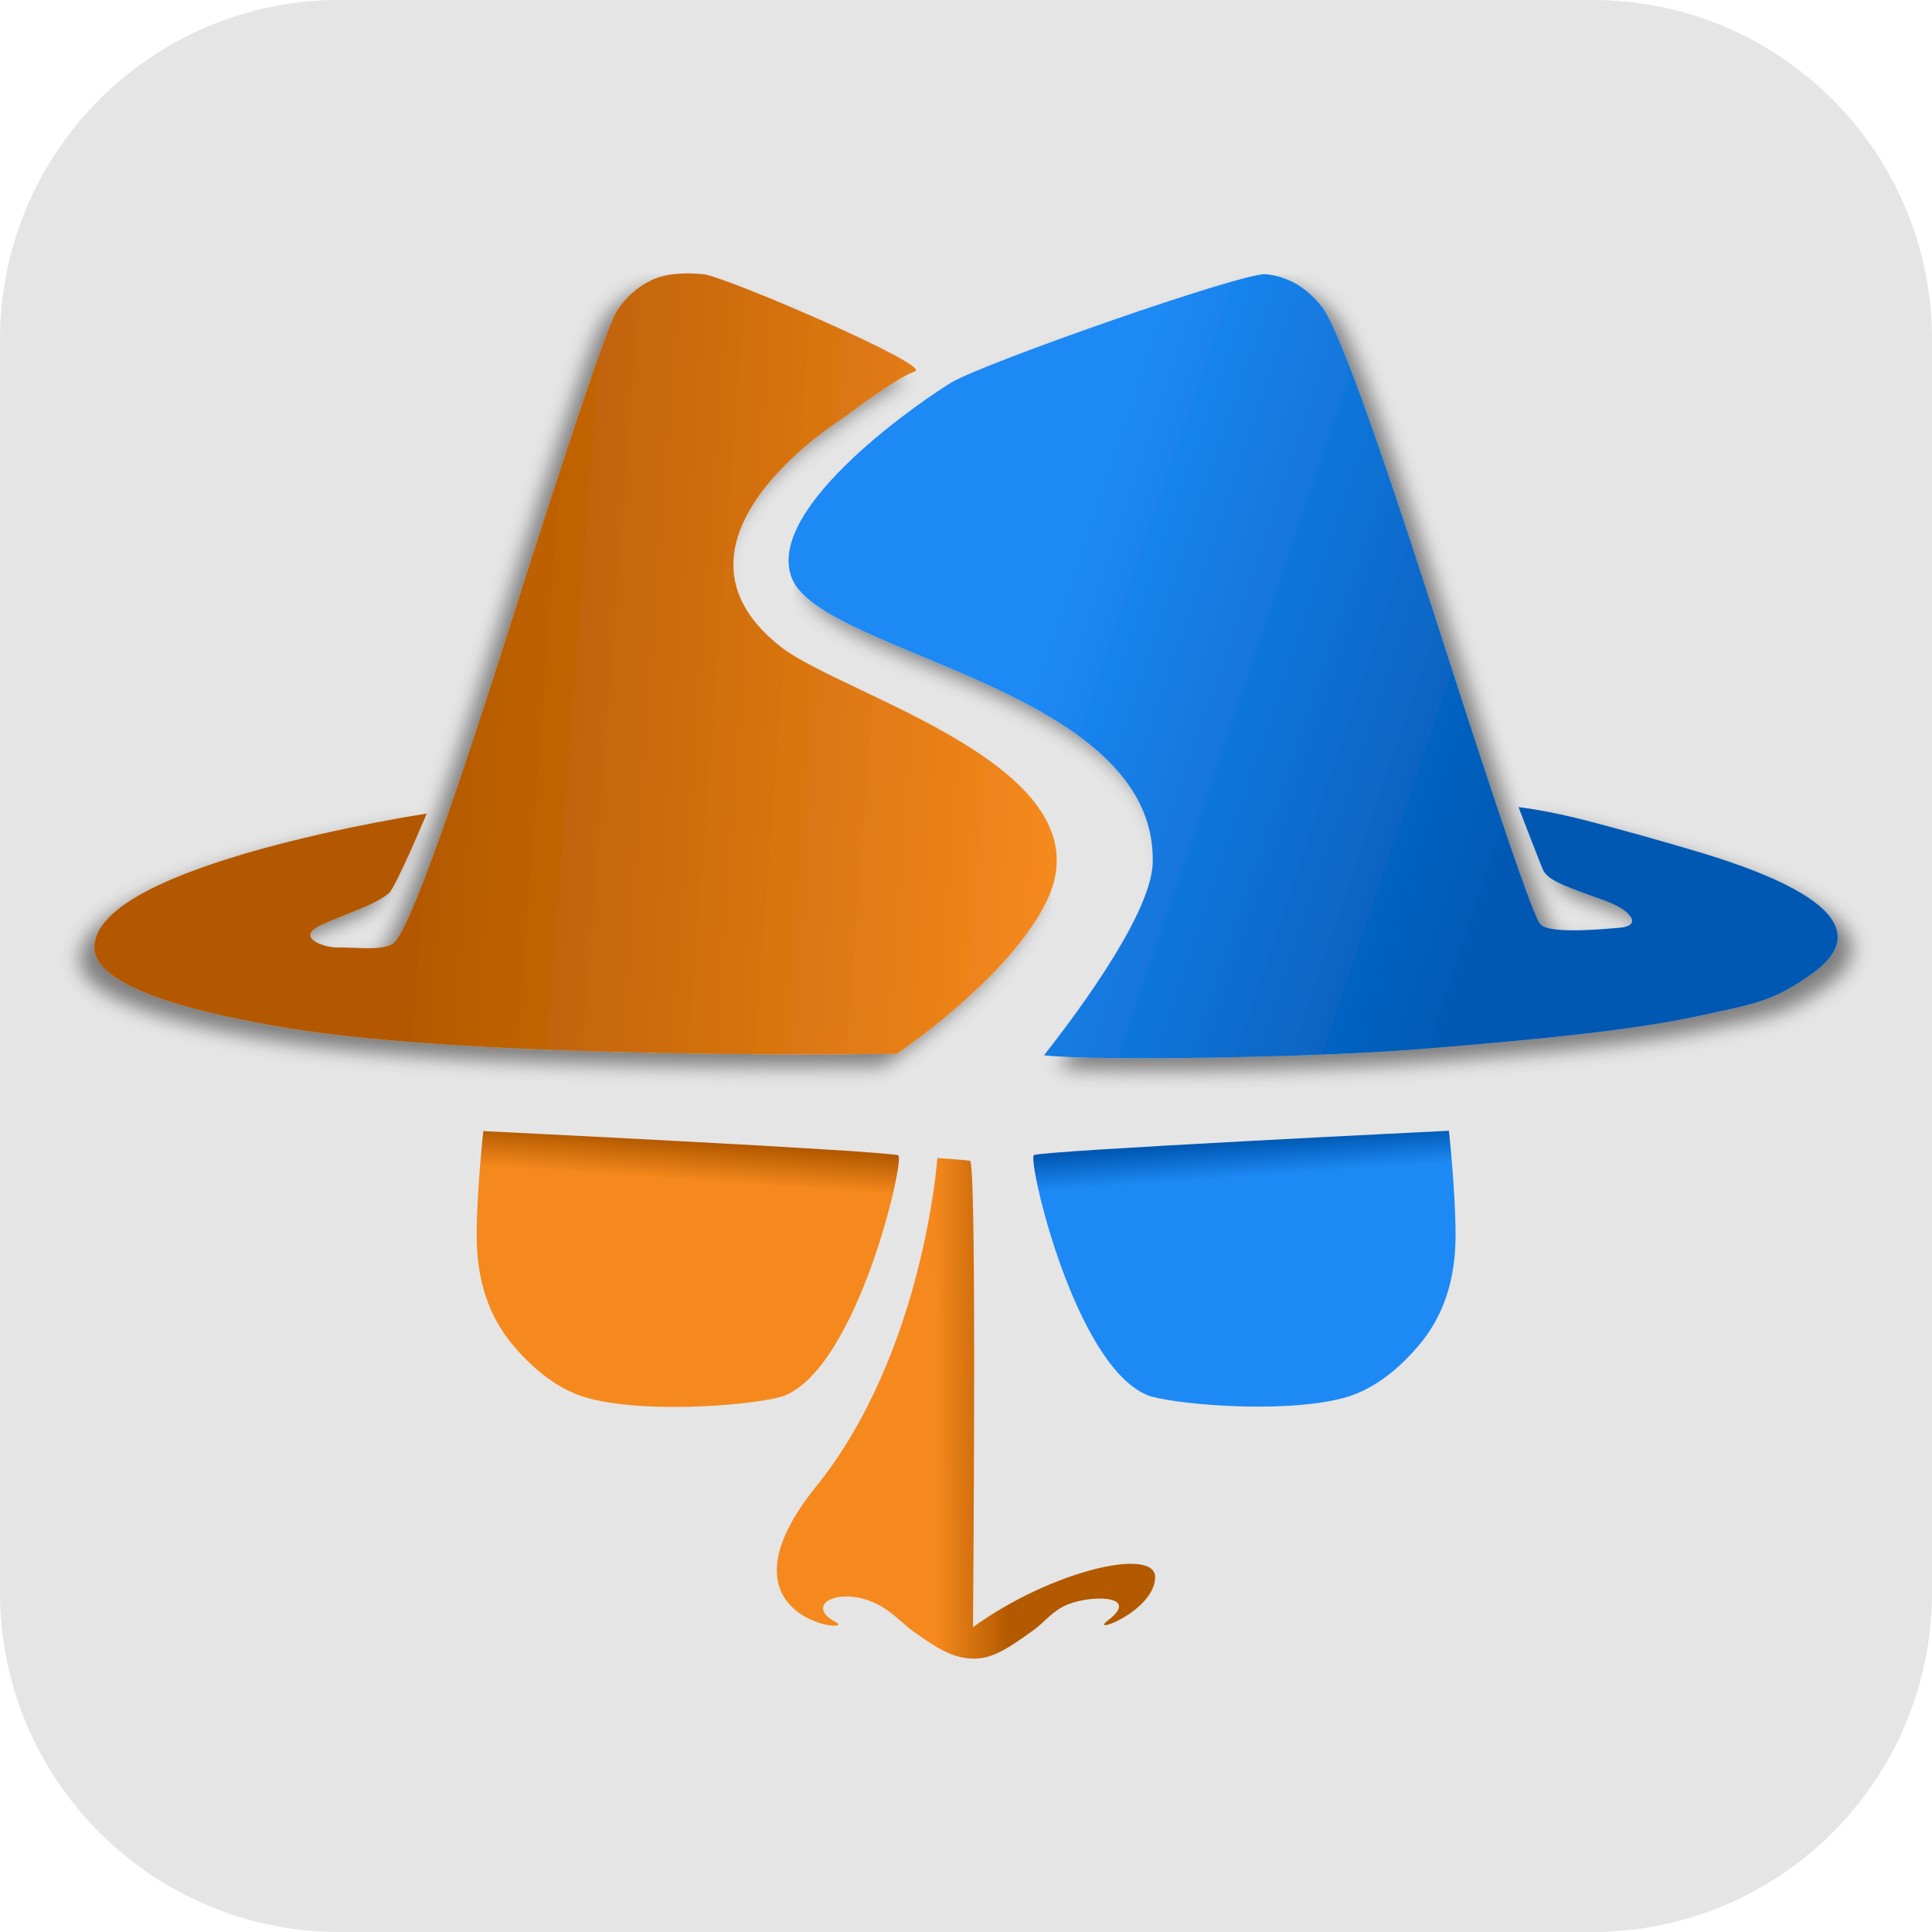
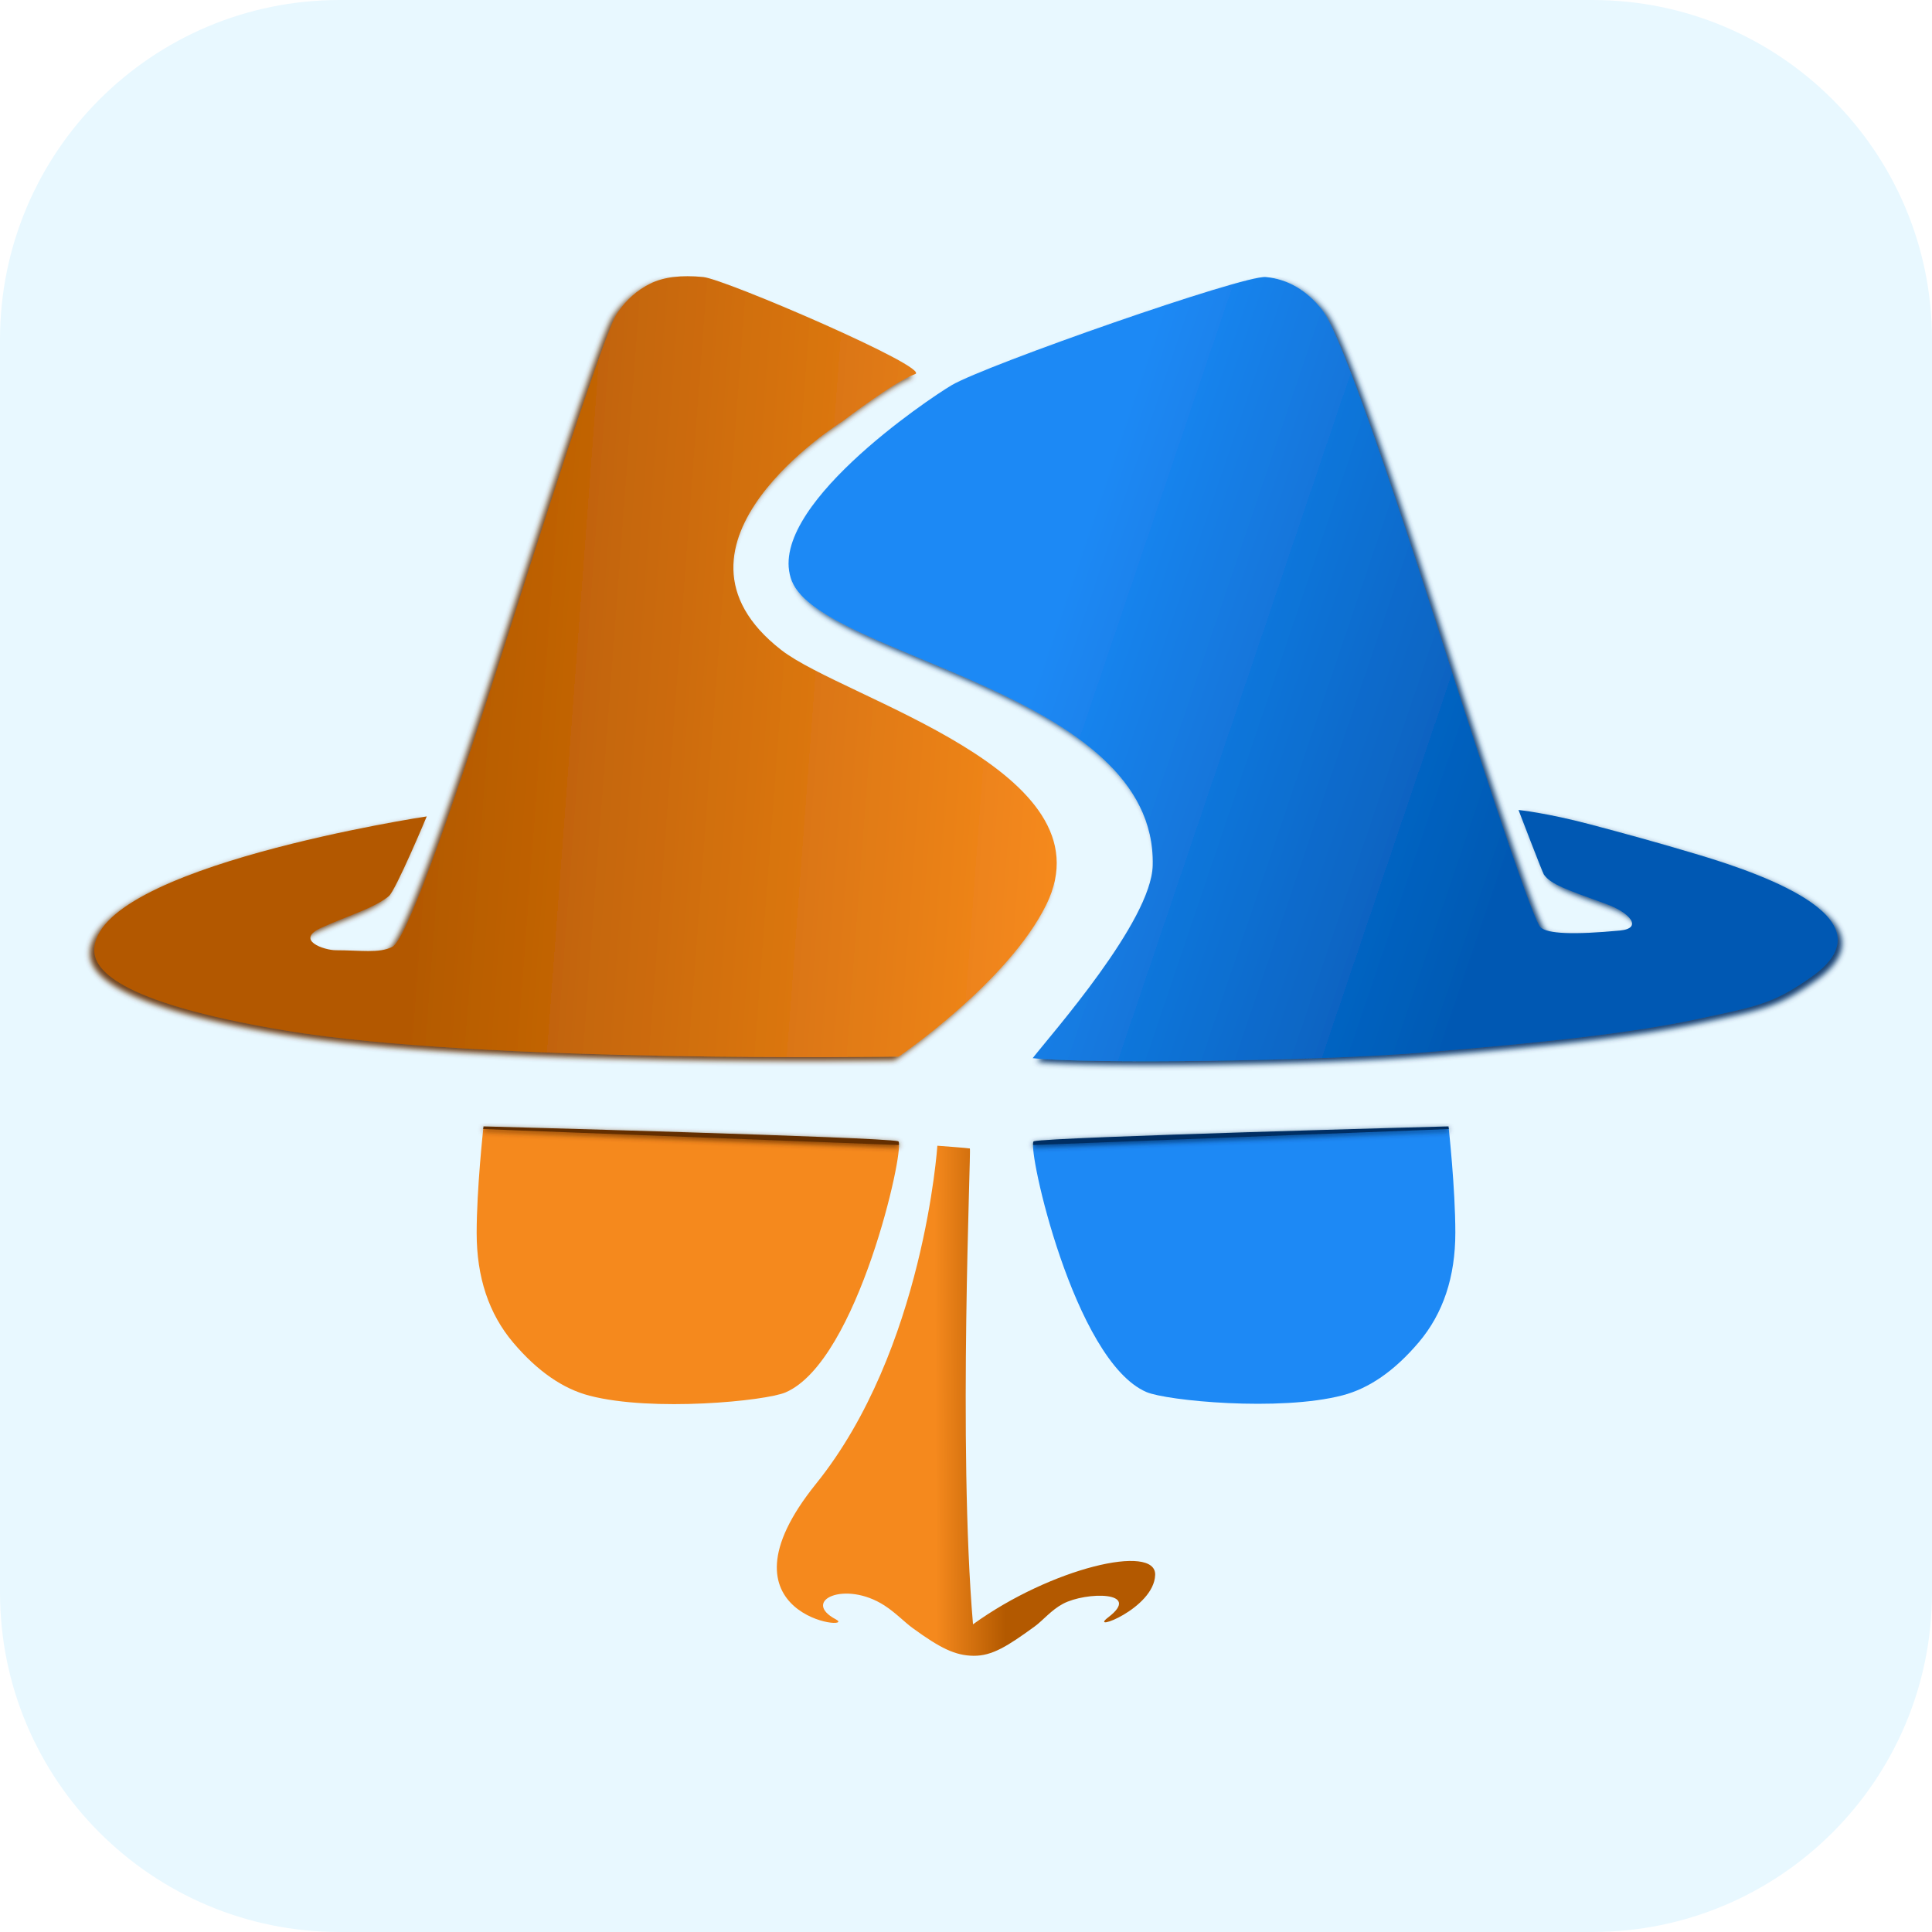
<svg xmlns="http://www.w3.org/2000/svg" height="100%" stroke-miterlimit="10" style="fill-rule:nonzero;clip-rule:evenodd;stroke-linecap:round;stroke-linejoin:round;" version="1.1" viewBox="0 0 1024 1024" width="100%" xml:space="preserve">
  <defs>
-     <linearGradient gradientTransform="matrix(-334.687 -23.5766 23.9412 -334.687 558.619 457.896)" gradientUnits="userSpaceOnUse" id="LinearGradient" x1="0" x2="1" y1="0" y2="0">
+     <linearGradient gradientTransform="matrix(116.499 -0.285138 0.285138 116.499 495.767 745.216)" gradientUnits="userSpaceOnUse" id="LinearGradient" x1="0" x2="1" y1="0" y2="0">
+       <stop offset="0" stop-color="#f5891d" />
+       <stop offset="0.315" stop-color="#b35900" />
+     </linearGradient>
+     <filter color-interpolation-filters="sRGB" filterUnits="userSpaceOnUse" height="17.382" id="Filter" width="227.854" x="543.78" y="594.26">
+       <feDropShadow dx="6.12323e-17" dy="1" flood-color="#002e63" flood-opacity="1" in="SourceGraphic" result="Shadow" stdDeviation="1.5" />
+     </filter>
+     <filter color-interpolation-filters="sRGB" filterUnits="userSpaceOnUse" height="17.382" id="Filter_2" width="227.854" x="252.367" y="594.259">
+       <feDropShadow dx="6.12323e-17" dy="1" flood-color="#632e00" flood-opacity="1" in="SourceGraphic" result="Shadow" stdDeviation="1.5" />
+     </filter>
+     <linearGradient gradientTransform="matrix(387.509 132.05 -134.092 387.509 419.848 299.605)" gradientUnits="userSpaceOnUse" id="LinearGradient_2" x1="0" x2="1" y1="0" y2="0">
+       <stop offset="0.345" stop-color="#1d89f5" />
+       <stop offset="1" stop-color="#0059b3" />
+     </linearGradient>
+     <filter color-interpolation-filters="sRGB" filterUnits="userSpaceOnUse" height="423.188" id="Filter_3" width="563.547" x="416.501" y="144.99">
+       <feDropShadow dx="2.298" dy="1.928" flood-color="#002e63" flood-opacity="0.9" in="SourceGraphic" result="Shadow" stdDeviation="1.5" />
+     </filter>
+     <linearGradient gradientTransform="matrix(-334.687 -23.5766 23.9412 -334.687 558.619 459.396)" gradientUnits="userSpaceOnUse" id="LinearGradient_3" x1="0" x2="1" y1="0" y2="0">
      <stop offset="0" stop-color="#f5891d" />
      <stop offset="1" stop-color="#b35900" />
    </linearGradient>
-     <filter color-interpolation-filters="sRGB" filterUnits="userSpaceOnUse" height="438.917" id="Filter" width="535.091" x="29.84" y="138.825">
-       <feDropShadow dx="-7.66" dy="6.428" flood-color="#000000" flood-opacity="0.45" in="SourceGraphic" result="Shadow" stdDeviation="5" />
+     <filter color-interpolation-filters="sRGB" filterUnits="userSpaceOnUse" height="421.417" id="Filter_4" width="517.591" x="43.952" y="144.575">
+       <feDropShadow dx="-2.298" dy="1.928" flood-color="#632e00" flood-opacity="0.9" in="SourceGraphic" result="Shadow" stdDeviation="1.5" />
    </filter>
-     <linearGradient gradientTransform="matrix(387.509 132.05 -134.092 387.509 419.848 298.105)" gradientUnits="userSpaceOnUse" id="LinearGradient_2" x1="0" x2="1" y1="0" y2="0">
-       <stop offset="0.345" stop-color="#1d89f5" />
-       <stop offset="1" stop-color="#0059b3" />
-     </linearGradient>
-     <filter color-interpolation-filters="sRGB" filterUnits="userSpaceOnUse" height="440.567" id="Filter_2" width="581.047" x="413.113" y="139.239">
-       <feDropShadow dx="7.66" dy="6.428" flood-color="#000000" flood-opacity="0.45" in="SourceGraphic" result="Shadow" stdDeviation="5" />
-     </filter>
-     <linearGradient gradientTransform="matrix(1.41539 -20.2649 20.2649 1.41539 361.107 625.4)" gradientUnits="userSpaceOnUse" id="LinearGradient_3" x1="0" x2="1" y1="0" y2="0">
-       <stop offset="0" stop-color="#f5891d" />
-       <stop offset="1" stop-color="#b35900" />
-     </linearGradient>
-     <linearGradient gradientTransform="matrix(-1.33425 -18.4763 18.4763 -1.33425 665.51 623.393)" gradientUnits="userSpaceOnUse" id="LinearGradient_4" x1="0" x2="1" y1="0" y2="0">
-       <stop offset="0" stop-color="#1d89f5" />
-       <stop offset="1" stop-color="#0059b3" />
-     </linearGradient>
-     <linearGradient gradientTransform="matrix(116.499 -0.285138 0.285138 116.499 495.767 746.716)" gradientUnits="userSpaceOnUse" id="LinearGradient_5" x1="0" x2="1" y1="0" y2="0">
-       <stop offset="0" stop-color="#f5891d" />
-       <stop offset="0.332" stop-color="#b35900" />
-     </linearGradient>
  </defs>
  <clipPath id="ArtboardFrame">
    <rect height="1024" width="1024" x="0" y="0" />
  </clipPath>
-   <g clip-path="url(#ArtboardFrame)" id="Layer-1">
-     <path d="M-1.68903e-13 180C-5.68434e-14 80.589 80.589-8.52651e-14 180-6.20217e-14L844 1.41587e-13C943.411 1.98952e-13 1024 80.589 1024 180L1024 844C1024 943.411 943.411 1024 844 1024L180 1024C80.589 1024-7.95808e-13 943.411-7.51549e-13 844L-1.68903e-13 180Z" fill="#e5e5e5" fill-rule="nonzero" opacity="1" stroke="none" />
+   <g clip-path="url(#ArtboardFrame)" id="Background">
+     <path d="M-1.68903e-13 180C-5.68434e-14 80.589 80.589 6.53699e-13 180 6.76943e-13L844 8.80552e-13C943.411 9.37916e-13 1024 80.589 1024 180L1024 844C1024 943.411 943.411 1024 844 1024L180 1024C80.589 1024-7.95808e-13 943.411-7.51549e-13 844L-1.68903e-13 180Z" fill="#e8f8ff" fill-rule="nonzero" opacity="1" stroke="none" />
  </g>
  <g id="glyph">
+     <path d="M496.82 607.259C496.82 607.259 489.683 715.5 432.548 786.392C375.413 857.284 455.367 864.804 443.032 858.297C424.358 848.444 447.845 837.391 468.812 850.961C474.713 854.78 479.415 859.775 483.751 862.93C498.113 873.375 506.129 877.505 516.006 877.602C525.883 877.698 534.077 872.473 548.439 862.027C552.775 858.873 557.175 853.366 563.378 850.058C575.608 843.537 605.622 843.362 587.353 857.25C576.33 865.63 611.672 852.689 612.261 834.737C612.81 817.996 557.193 830.915 515.713 860.924C507.642 766.345 514.824 608.976 514.039 608.714C513.362 608.489 496.82 607.259 496.82 607.259Z" fill="url(#LinearGradient)" fill-rule="nonzero" opacity="1" stroke="none" />
    <g opacity="1">
-       <path d="M356.944 145.332C352.267 145.912 348.174 147.073 344.666 148.813C337.651 152.294 331.804 157.516 327.127 164.478C322.45 171.441 303.156 228.299 269.246 335.053C235.336 441.808 214.873 496.926 207.857 500.407C200.841 503.888 191.113 502.142 178.04 502.148C171.69 502.15 155.979 496.683 170.449 490.155C184.919 483.628 198.34 479.802 206.103 473.455C209.738 470.483 226.192 431.208 226.192 431.208C226.192 431.208 50 457.899 50 502.148C50 511.138 59.072 529.374 151.73 544.765C256.01 562.087 475.349 558.508 475.349 558.508C475.349 558.508 534.232 519.178 554.559 478.001C589.66 406.897 447.556 369.082 414.06 342.997C342.012 286.889 446.397 221.917 446.397 221.917C446.397 221.917 474.643 200.341 485.017 196.79C494.007 193.712 384.423 146.492 372.73 145.332C366.883 144.752 361.622 144.752 356.944 145.332Z" fill="url(#LinearGradient)" fill-rule="nonzero" filter="url(#Filter)" stroke="none" />
-       <path d="M670.904 145.332C659.211 144.172 522.53 192.011 504.423 202.65C492.372 209.731 404.496 268.62 419.719 306.504C435.981 346.973 613.421 364.805 610.953 457.299C610.164 486.849 563.283 546.581 553.344 559.345C583.453 562.529 697.86 560.419 751.587 556.105C820.96 550.535 866.179 545.714 898.92 538.752C931.661 531.79 939.942 530.549 960.309 516.125C1002.07 486.553 938.484 463.045 900.674 451.671C879.442 445.285 859.763 439.918 842.664 435.399C819.624 429.31 804.842 427.803 804.842 427.803C804.842 427.803 817.563 461.003 818.285 462.017C821.926 467.131 829.733 469.838 851.201 477.585C864.064 482.226 870.857 490.544 858.579 491.704C834.023 494.025 819.992 493.445 816.484 489.964C812.976 486.482 794.851 433.685 762.111 331.572C729.37 229.459 708.907 173.181 700.722 162.738C692.537 152.294 682.598 146.492 670.904 145.332Z" fill="url(#LinearGradient_2)" fill-rule="nonzero" filter="url(#Filter_2)" stroke="none" />
+       <g opacity="1">
+         <path d="M767.838 597.833C767.838 597.833 771.358 629.886 771.358 653.348C771.358 676.809 764.906 696.166 752.002 711.416C739.097 726.666 725.573 735.919 711.53 739.57C678.105 748.261 618.23 742.386 607.621 737.81C569.057 721.178 544.364 608.074 547.883 605.727C551.402 603.381 767.838 597.833 767.838 597.833Z" fill="#1d89f5" fill-rule="nonzero" opacity="1" stroke="none" />
+         <path d="M767.748 597.01C767.748 597.01 557.109 602.628 547.944 604.894C547.476 605.127 547.497 606.298 547.569 606.892C547.616 606.898 767.884 598.428 767.884 598.428L767.748 597.01Z" fill="#002e63" fill-rule="nonzero" filter="url(#Filter)" stroke="none" />
+       </g>
+       <g opacity="1">
+         <path d="M256.161 598.012C256.161 598.012 252.642 630.065 252.642 653.527C252.642 676.988 259.094 696.345 271.998 711.595C284.902 726.845 298.427 736.098 312.47 739.749C345.895 748.44 405.77 742.565 416.379 737.989C454.942 721.357 479.636 608.253 476.117 605.906C472.598 603.56 256.161 598.012 256.161 598.012Z" fill="#f5891d" fill-rule="nonzero" opacity="1" stroke="none" />
+         <path d="M256.254 597.009C256.254 597.009 466.893 602.627 476.058 604.893C476.526 605.127 476.504 606.298 476.432 606.892C476.385 606.897 256.117 598.427 256.117 598.427L256.254 597.009Z" fill="#632e00" fill-rule="nonzero" filter="url(#Filter_2)" stroke="none" />
+       </g>
    </g>
    <g opacity="1">
-       <path d="M256.161 599.512C256.161 599.512 252.642 631.565 252.642 655.027C252.642 678.488 259.094 697.845 271.998 713.095C284.902 728.345 298.427 737.598 312.47 741.249C345.895 749.94 405.77 744.065 416.379 739.489C454.942 722.857 479.636 614.753 476.117 612.406C472.598 610.06 256.161 599.512 256.161 599.512Z" fill="url(#LinearGradient_3)" fill-rule="nonzero" opacity="1" stroke="none" />
-       <path d="M767.958 599.333C767.958 599.333 771.478 631.386 771.478 654.848C771.478 678.309 765.026 697.666 752.122 712.916C739.218 728.166 725.693 737.419 711.65 741.07C678.225 749.761 618.35 743.886 607.741 739.31C569.178 722.678 544.484 614.574 548.003 612.227C551.522 609.881 767.958 599.333 767.958 599.333Z" fill="url(#LinearGradient_4)" fill-rule="nonzero" opacity="1" stroke="none" />
+       <path d="M670.904 146.832C659.211 145.672 522.53 193.511 504.423 204.15C492.372 211.231 404.496 270.12 419.719 308.004C435.981 348.473 613.421 366.305 610.953 458.799C610.164 488.349 557.283 548.081 547.344 560.845C577.453 564.029 697.86 562.359 751.587 558.045C820.96 552.474 866.179 547.214 898.92 540.252C931.661 533.29 939.942 532.049 960.309 517.625C1002.07 488.053 938.484 464.545 900.674 453.171C879.442 446.785 859.763 441.418 842.664 436.899C819.624 430.81 804.842 429.303 804.842 429.303C804.842 429.303 817.563 462.503 818.285 463.517C821.926 468.631 829.733 471.338 851.201 479.085C864.064 483.726 870.857 492.044 858.579 493.204C834.023 495.525 819.992 494.945 816.484 491.464C812.976 487.982 794.851 435.185 762.111 333.072C729.37 230.959 708.907 174.681 700.722 164.238C692.537 153.794 682.598 147.992 670.904 146.832Z" fill="url(#LinearGradient_2)" fill-rule="nonzero" filter="url(#Filter_3)" stroke="none" />
+       <path d="M356.944 146.832C352.267 147.412 348.174 148.573 344.666 150.313C337.651 153.794 331.804 159.016 327.127 165.978C322.45 172.941 303.156 229.799 269.246 336.553C235.336 443.308 214.873 498.426 207.857 501.907C200.841 505.388 191.113 503.642 178.04 503.648C171.69 503.65 155.979 498.183 170.449 491.655C184.919 485.128 198.34 481.302 206.103 474.955C209.738 471.983 226.192 432.708 226.192 432.708C226.192 432.708 50 459.399 50 503.648C50 512.638 59.072 530.874 151.73 546.265C256.01 563.587 476.349 560.008 476.349 560.008C476.349 560.008 534.232 520.678 554.559 479.501C589.66 408.397 447.556 370.582 414.06 344.497C342.012 288.389 446.397 223.417 446.397 223.417C446.397 223.417 474.643 201.841 485.017 198.29C494.007 195.212 384.423 147.992 372.73 146.832C366.883 146.252 361.622 146.252 356.944 146.832Z" fill="url(#LinearGradient_3)" fill-rule="nonzero" filter="url(#Filter_4)" stroke="none" />
    </g>
-     <path d="M496.82 613.759C496.82 613.759 489.683 717 432.548 787.892C375.413 858.784 455.367 866.304 443.032 859.797C424.358 849.944 447.845 838.891 468.812 852.461C474.713 856.28 479.415 861.275 483.751 864.43C498.113 874.875 506.129 879.005 516.006 879.102C525.883 879.198 534.077 873.973 548.439 863.527C552.775 860.373 557.175 854.866 563.378 851.558C575.608 845.037 605.622 844.862 587.353 858.75C576.33 867.13 611.672 854.189 612.261 836.237C612.81 819.496 557.193 832.415 515.713 862.424C517.528 616.543 514.824 615.476 514.039 615.214C513.362 614.989 496.82 613.759 496.82 613.759Z" fill="url(#LinearGradient_5)" fill-rule="nonzero" opacity="1" stroke="none" />
  </g>
</svg>
